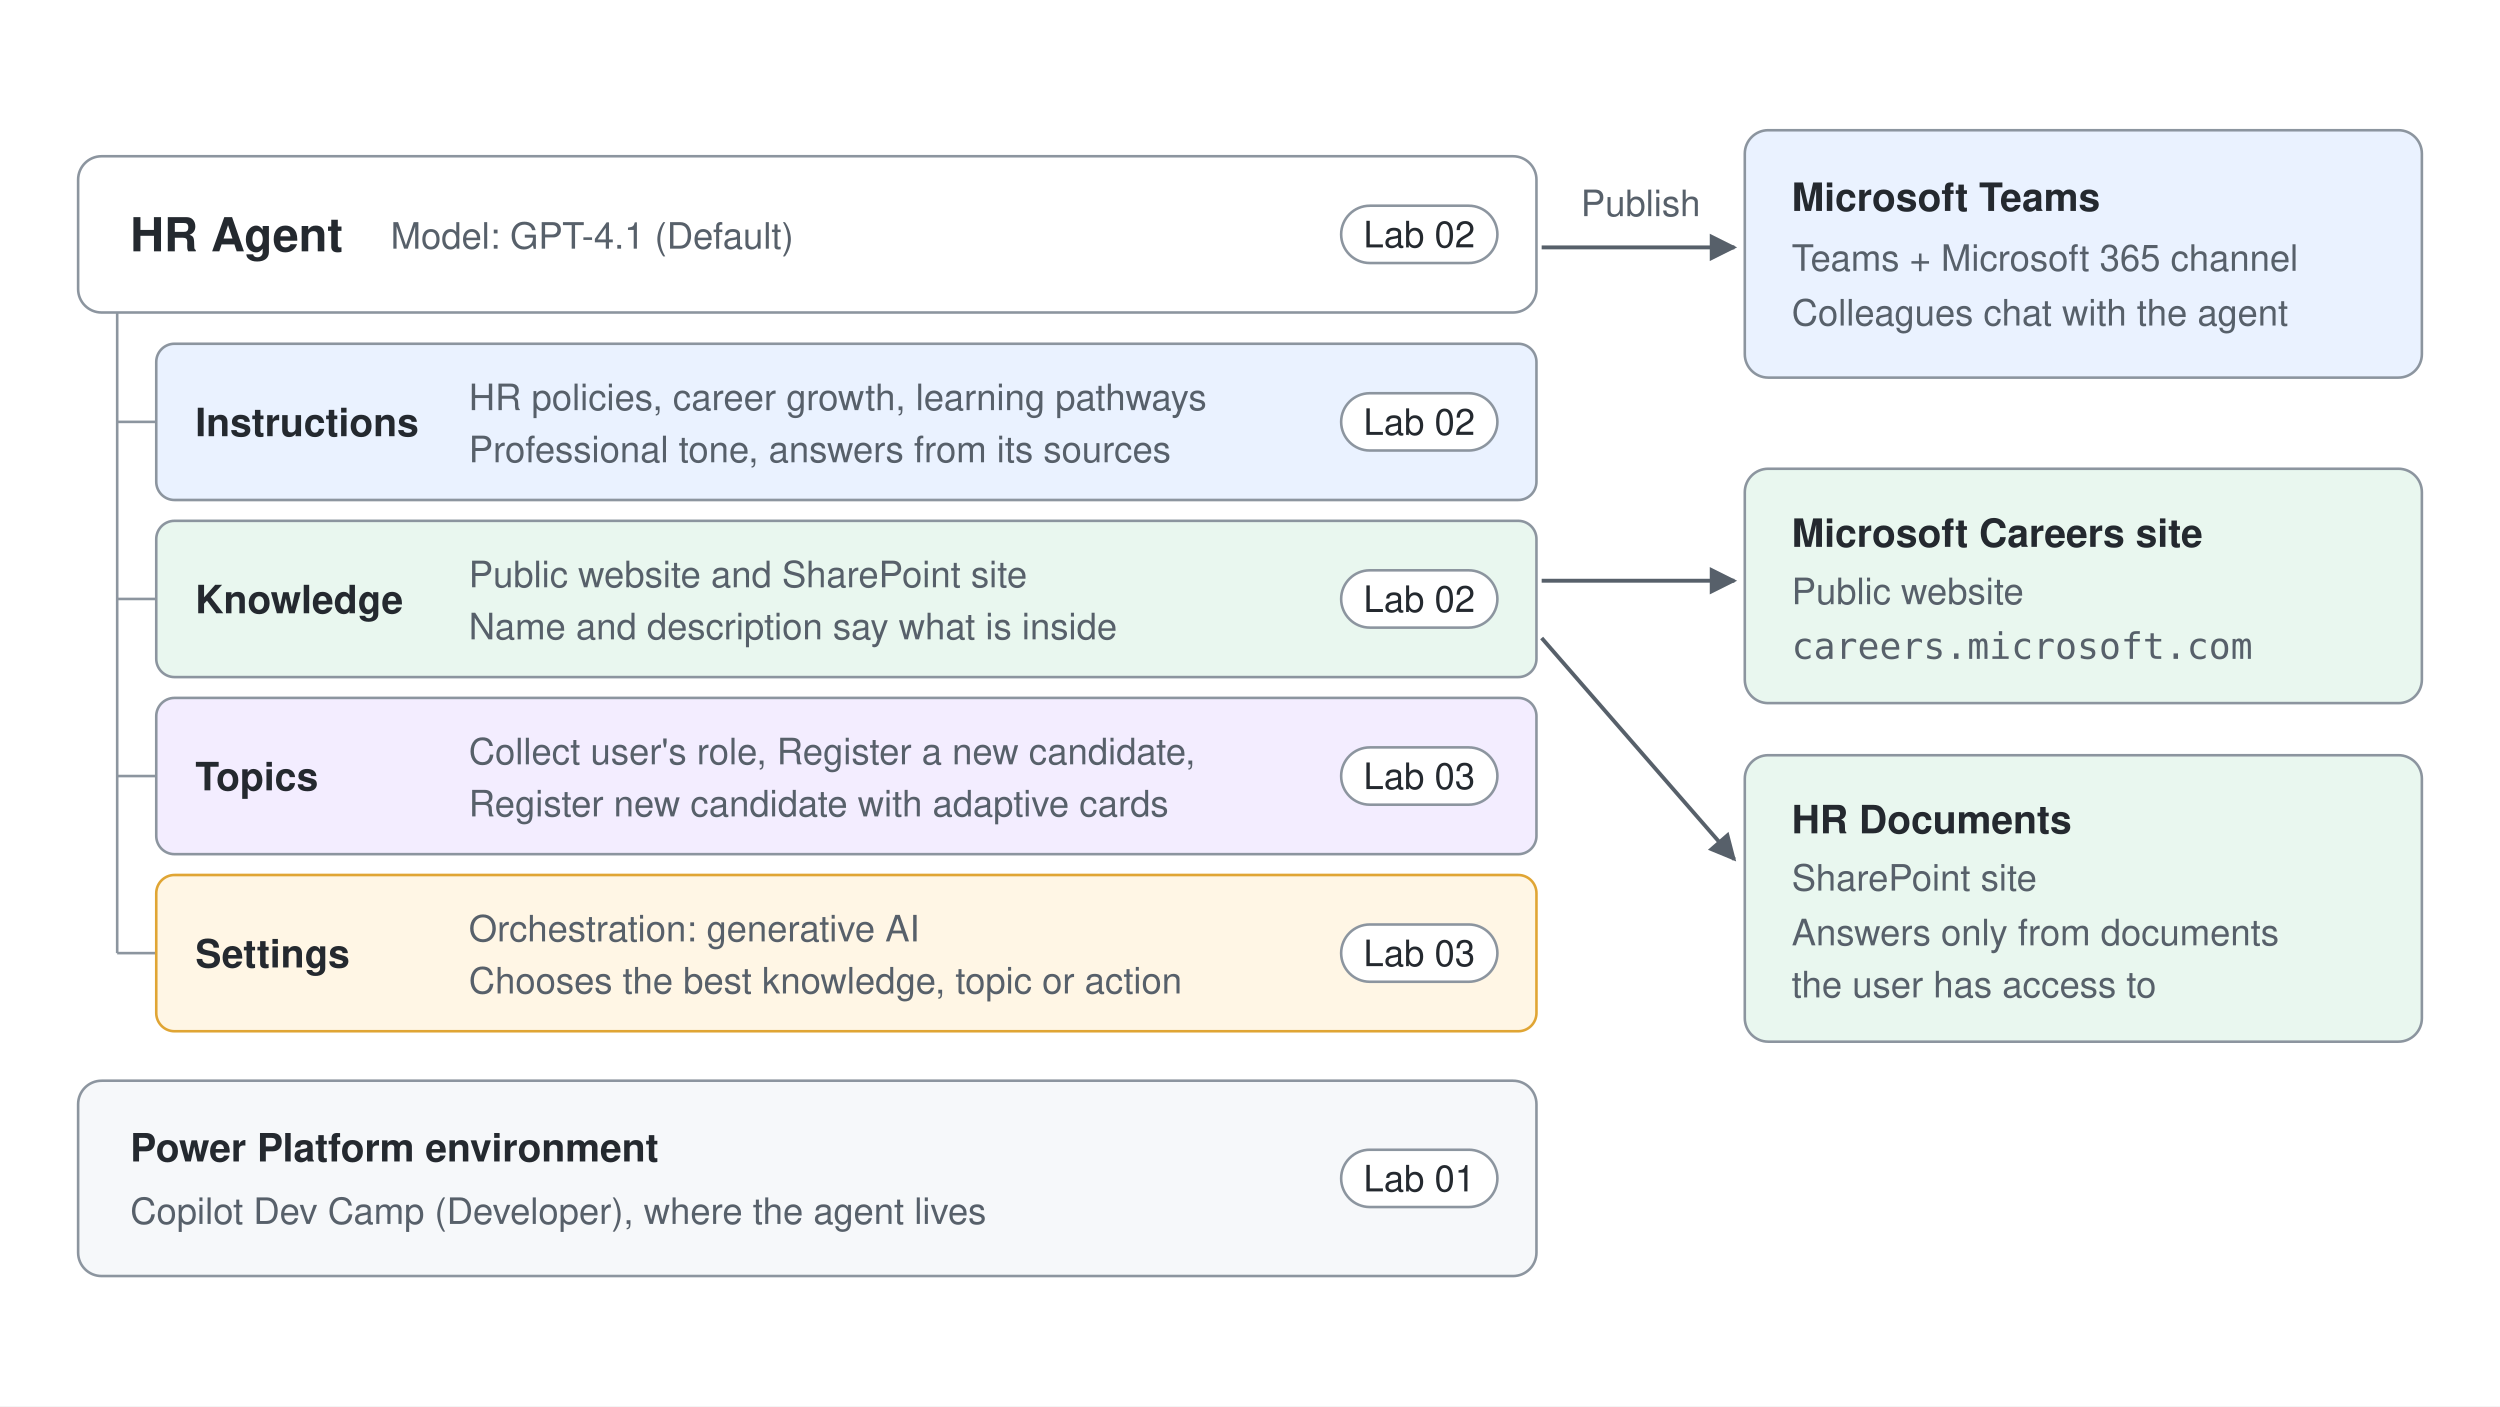
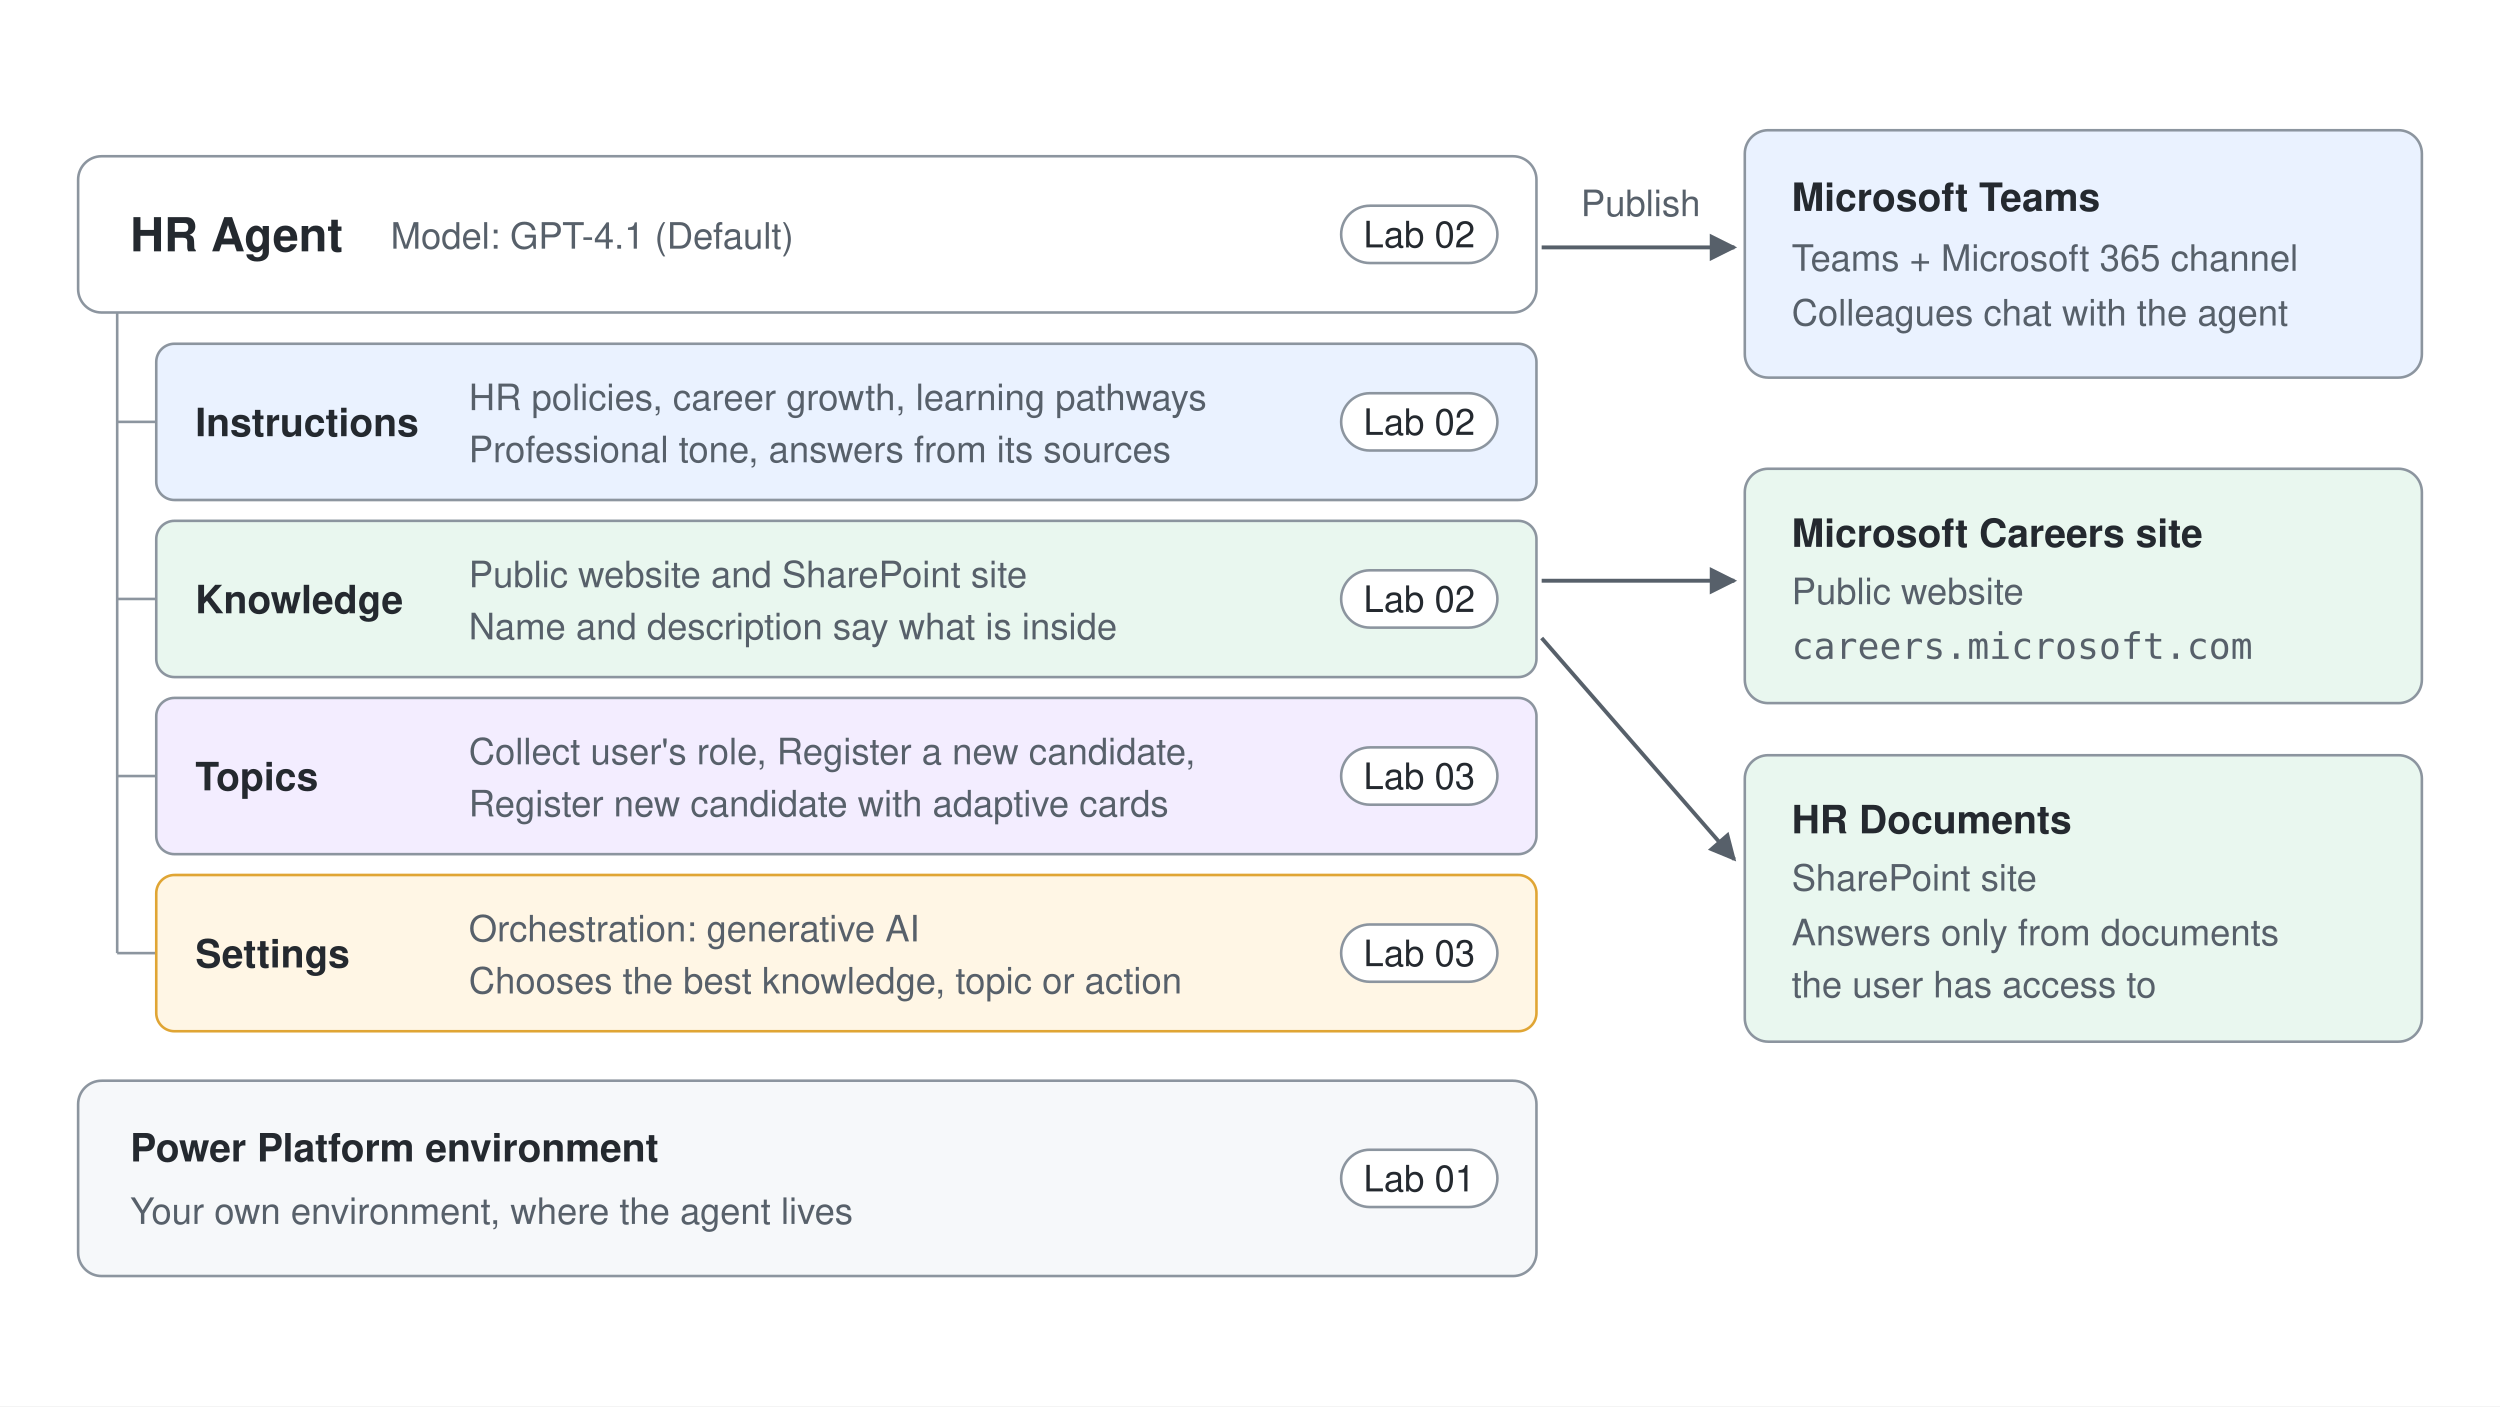
<svg xmlns="http://www.w3.org/2000/svg" viewBox="0 0 1920 1080" width="1920" height="1080" role="img" aria-labelledby="t d">
  <rect x="0" y="0" width="1920" height="1080" fill="#ffffff" />
  <defs>
    <marker id="ah" viewBox="0 0 10 10" refX="9" refY="5" markerWidth="7" markerHeight="7" orient="auto-start-reverse">
      <path d="M0,0 L10,5 L0,10 z" fill="#57606a" />
    </marker>
  </defs>
  <g font-family="Segoe UI, Helvetica, Arial, sans-serif">
    <path d="M90,240 L90,732 M90,324 L120,324 M90,460 L120,460 M90,596 L120,596 M90,732 L120,732" fill="none" stroke="#8c959f" stroke-width="2" />
    <rect x="60" y="120" width="1120" height="120" rx="18" fill="#ffffff" stroke="#8c959f" stroke-width="2" />
    <text x="100" y="193" font-size="36" font-weight="700" fill="#24292f">HR Agent</text>
    <text x="300" y="191" font-size="28" fill="#57606a">Model: GPT-4.1 (Default)</text>
    <rect x="120" y="264" width="1060" height="120" rx="14" fill="#eaf2ff" stroke="#8c959f" stroke-width="2" />
    <text x="150" y="335" font-size="30" font-weight="700" fill="#24292f">Instructions</text>
    <text x="360" y="315" font-size="28" fill="#57606a">HR policies, career growth, learning pathways</text>
    <text x="360" y="355" font-size="28" fill="#57606a">Professional tone, answers from its sources</text>
    <rect x="120" y="400" width="1060" height="120" rx="14" fill="#e9f7ef" stroke="#8c959f" stroke-width="2" />
    <text x="150" y="471" font-size="30" font-weight="700" fill="#24292f">Knowledge</text>
    <text x="360" y="451" font-size="28" fill="#57606a">Public website and SharePoint site</text>
    <text x="360" y="491" font-size="28" fill="#57606a">Name and description say what is inside</text>
    <rect x="120" y="536" width="1060" height="120" rx="14" fill="#f3edff" stroke="#8c959f" stroke-width="2" />
    <text x="150" y="607" font-size="30" font-weight="700" fill="#24292f">Topics</text>
    <text x="360" y="587" font-size="28" fill="#57606a">Collect user's role, Register a new candidate,</text>
    <text x="360" y="627" font-size="28" fill="#57606a">Register new candidate with adaptive cards</text>
    <rect x="120" y="672" width="1060" height="120" rx="14" fill="#fff6e5" stroke="#e0a534" stroke-width="2" />
    <text x="150" y="743" font-size="30" font-weight="700" fill="#24292f">Settings</text>
    <text x="360" y="723" font-size="28" fill="#57606a">Orchestration: generative AI</text>
    <text x="360" y="763" font-size="28" fill="#57606a">Chooses the best knowledge, topic or action</text>
    <rect x="60" y="830" width="1120" height="150" rx="18" fill="#f6f8fa" stroke="#8c959f" stroke-width="2" />
    <text x="100" y="892" font-size="30" font-weight="700" fill="#24292f">Power Platform environment</text>
-     <text x="100" y="940" font-size="28" fill="#57606a">Copilot Dev Camp (Developer), where the agent lives</text>
+     <text x="100" y="940" font-size="28" fill="#57606a">Your own environment, where the agent lives</text>
    <g stroke="#8c959f" stroke-width="2" fill="#ffffff">
      <rect x="1030" y="158" width="120" height="44" rx="22" />
      <rect x="1030" y="302" width="120" height="44" rx="22" />
      <rect x="1030" y="438" width="120" height="44" rx="22" />
      <rect x="1030" y="574" width="120" height="44" rx="22" />
      <rect x="1030" y="710" width="120" height="44" rx="22" />
      <rect x="1030" y="883" width="120" height="44" rx="22" />
    </g>
    <g font-size="28" fill="#24292f" text-anchor="middle">
      <text x="1090" y="190">Lab 02</text>
      <text x="1090" y="334">Lab 02</text>
      <text x="1090" y="470">Lab 02</text>
      <text x="1090" y="606">Lab 03</text>
      <text x="1090" y="742">Lab 03</text>
      <text x="1090" y="915">Lab 01</text>
    </g>
    <rect x="1340" y="100" width="520" height="190" rx="18" fill="#eaf2ff" stroke="#8c959f" stroke-width="2" />
    <text x="1376" y="162" font-size="30" font-weight="700" fill="#24292f">Microsoft Teams</text>
    <text x="1376" y="208" font-size="28" fill="#57606a">Teams + Microsoft 365 channel</text>
    <text x="1376" y="250" font-size="28" fill="#57606a">Colleagues chat with the agent</text>
    <rect x="1340" y="360" width="520" height="180" rx="18" fill="#e9f7ef" stroke="#8c959f" stroke-width="2" />
    <text x="1376" y="420" font-size="30" font-weight="700" fill="#24292f">Microsoft Careers site</text>
    <text x="1376" y="464" font-size="28" fill="#57606a">Public website</text>
    <text x="1376" y="506" font-size="28" font-family="Consolas, monospace" fill="#57606a">careers.microsoft.com</text>
    <rect x="1340" y="580" width="520" height="220" rx="18" fill="#e9f7ef" stroke="#8c959f" stroke-width="2" />
    <text x="1376" y="640" font-size="30" font-weight="700" fill="#24292f">HR Documents</text>
    <text x="1376" y="684" font-size="28" fill="#57606a">SharePoint site</text>
    <text x="1376" y="726" font-size="28" fill="#57606a">Answers only from documents</text>
    <text x="1376" y="766" font-size="28" fill="#57606a">the user has access to</text>
    <text x="1260" y="166" font-size="28" fill="#57606a" text-anchor="middle">Publish</text>
    <g stroke="#57606a" stroke-width="3" fill="none" marker-end="url(#ah)">
      <line x1="1184" y1="190" x2="1332" y2="190" />
      <line x1="1184" y1="446" x2="1332" y2="446" />
      <line x1="1184" y1="490" x2="1332" y2="660" />
    </g>
  </g>
</svg>
